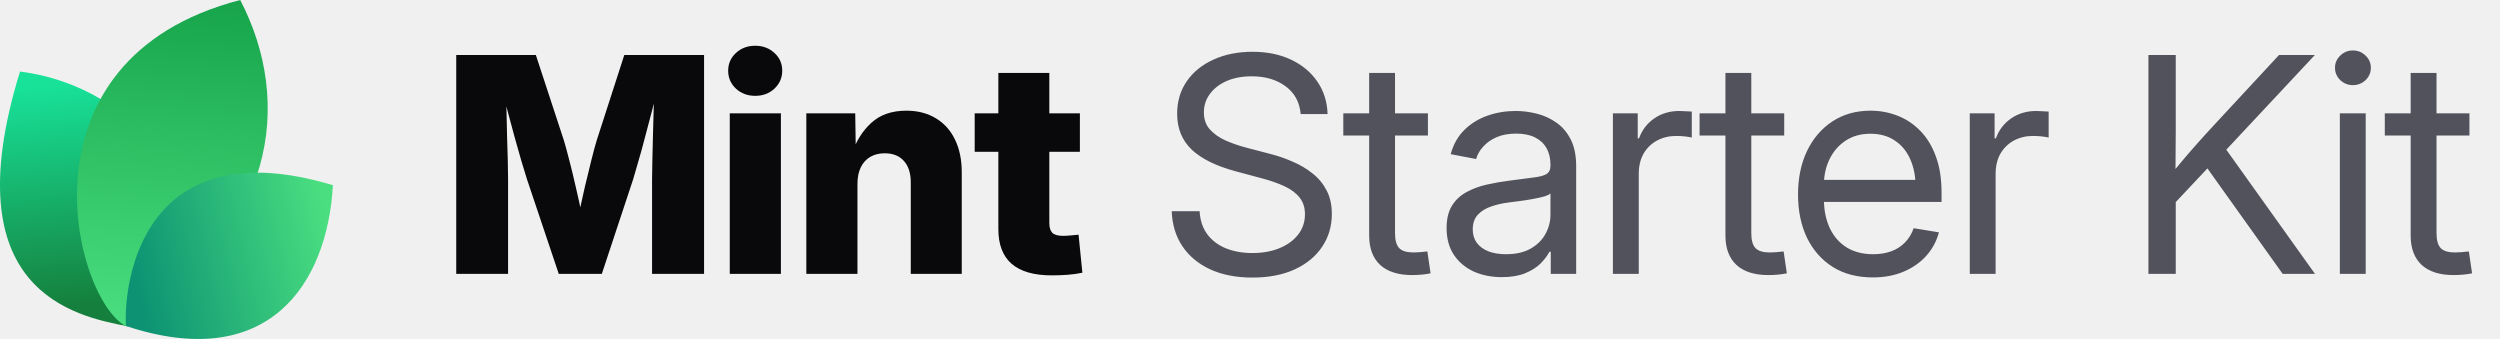
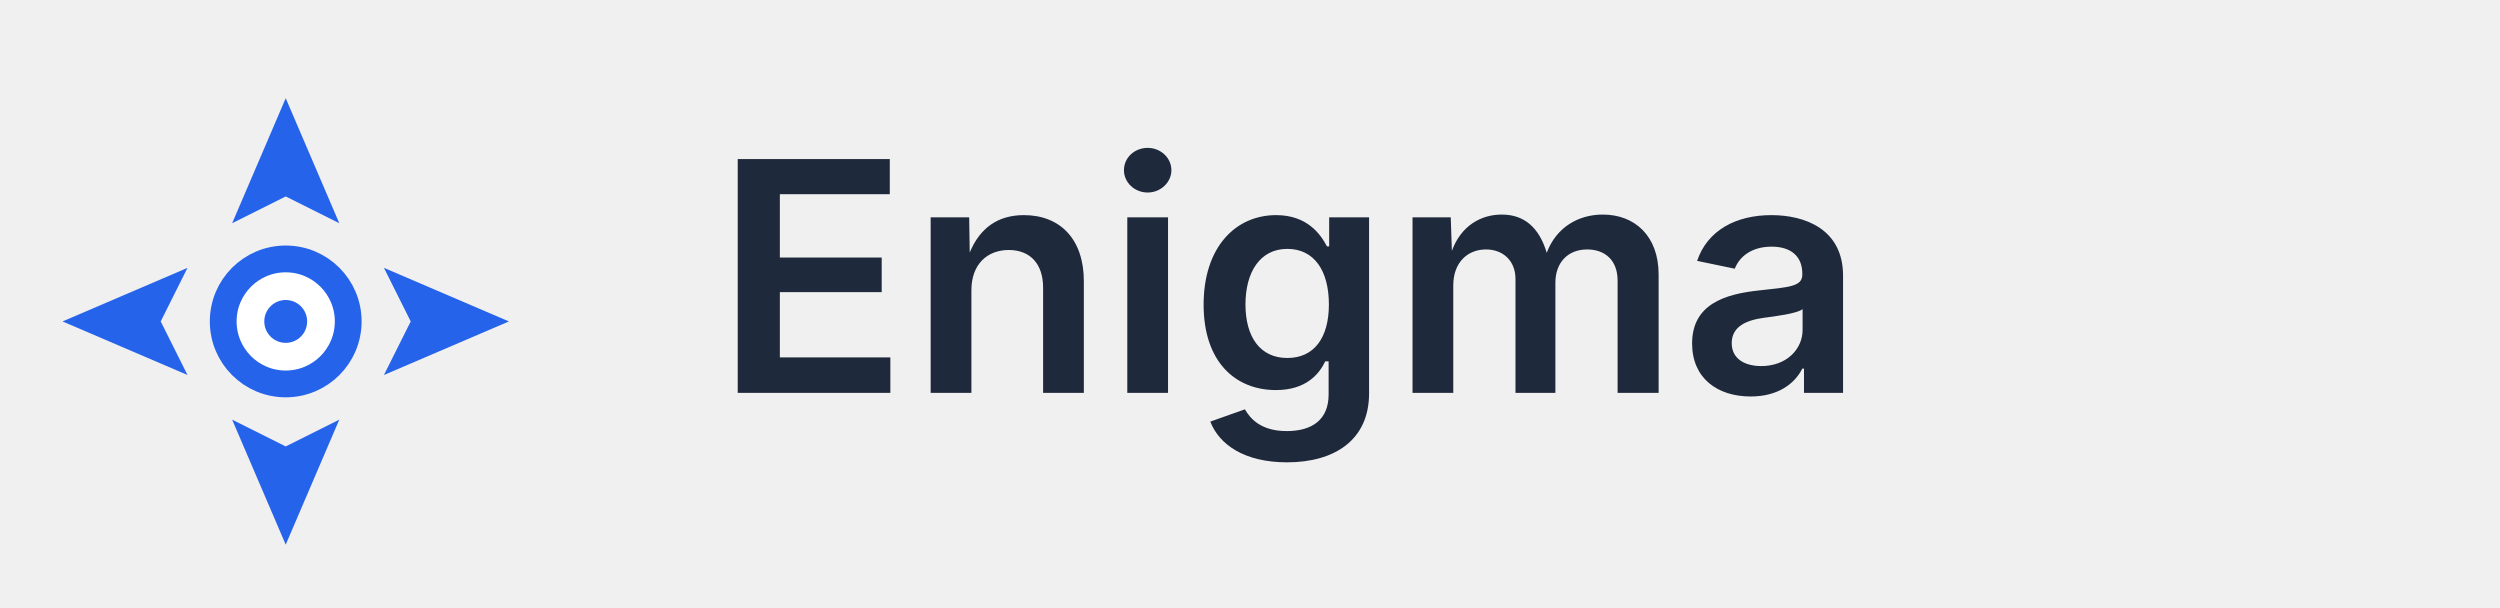
- <svg xmlns="http://www.w3.org/2000/svg" width="177" height="24" viewBox="0 0 177 24" fill="none">
-   <path d="M9.061 23.108C5.268 22.377 -3.391 20.627 1.417 5.064C9.634 6.099 16.973 14.064 9.061 23.108Z" fill="url(#paint0_linear_17557_2020)" />
-   <path d="M8.919 23.094C5.276 21.222 0.784 4.209 17.007 0C20.757 7.193 19.621 16.545 8.919 23.094Z" fill="url(#paint1_linear_17557_2020)" />
-   <path d="M8.914 23.079C8.735 19.882 10.159 9.085 23.57 13.111C23.181 20.123 18.984 26.418 8.914 23.079Z" fill="url(#paint2_linear_17557_2020)" />
-   <path d="M32.301 19.392V3.894H37.938L39.925 9.948C40.036 10.315 40.164 10.787 40.31 11.362C40.462 11.938 40.611 12.552 40.757 13.204C40.91 13.855 41.048 14.483 41.173 15.086C41.305 15.682 41.412 16.192 41.495 16.615H40.695C40.771 16.192 40.871 15.682 40.996 15.086C41.128 14.49 41.267 13.866 41.412 13.214C41.565 12.562 41.714 11.948 41.86 11.373C42.005 10.79 42.133 10.315 42.244 9.948L44.2 3.894H49.848V19.392H46.166V12.704C46.166 12.357 46.173 11.917 46.187 11.383C46.2 10.849 46.214 10.27 46.228 9.646C46.249 9.022 46.266 8.391 46.28 7.753C46.301 7.115 46.311 6.519 46.311 5.964H46.623C46.485 6.561 46.332 7.181 46.166 7.826C45.999 8.471 45.833 9.102 45.666 9.719C45.507 10.336 45.351 10.901 45.198 11.414C45.053 11.928 44.928 12.357 44.824 12.704L42.608 19.392H39.561L37.314 12.704C37.203 12.357 37.072 11.928 36.919 11.414C36.773 10.901 36.614 10.34 36.441 9.729C36.274 9.112 36.104 8.481 35.931 7.836C35.764 7.192 35.608 6.567 35.463 5.964H35.827C35.834 6.512 35.844 7.105 35.858 7.743C35.872 8.374 35.886 9.005 35.9 9.636C35.92 10.26 35.938 10.839 35.952 11.373C35.965 11.907 35.972 12.351 35.972 12.704V19.392H32.301ZM51.668 19.392V8.024H55.288V19.392H51.668ZM53.468 6.786C52.927 6.786 52.473 6.616 52.105 6.276C51.738 5.93 51.554 5.507 51.554 5.007C51.554 4.508 51.738 4.088 52.105 3.749C52.473 3.409 52.927 3.239 53.468 3.239C54.009 3.239 54.463 3.409 54.83 3.749C55.198 4.082 55.382 4.501 55.382 5.007C55.382 5.507 55.198 5.93 54.83 6.276C54.463 6.616 54.009 6.786 53.468 6.786ZM60.708 13.027V19.392H57.088V8.024H60.551L60.593 10.967H60.281C60.593 10.024 61.061 9.268 61.685 8.7C62.309 8.124 63.138 7.836 64.171 7.836C64.975 7.836 65.672 8.017 66.262 8.377C66.851 8.731 67.302 9.234 67.614 9.885C67.933 10.537 68.092 11.307 68.092 12.194V19.392H64.483V12.912C64.483 12.26 64.32 11.754 63.994 11.394C63.675 11.033 63.221 10.853 62.632 10.853C62.25 10.853 61.914 10.936 61.623 11.102C61.332 11.269 61.106 11.515 60.947 11.841C60.787 12.16 60.708 12.555 60.708 13.027ZM76.456 8.024V10.749H69.008V8.024H76.456ZM70.683 5.163H74.292V15.783C74.292 16.102 74.361 16.334 74.5 16.48C74.646 16.625 74.899 16.698 75.259 16.698C75.405 16.698 75.596 16.688 75.831 16.667C76.074 16.646 76.251 16.629 76.362 16.615L76.632 19.309C76.313 19.378 75.963 19.427 75.582 19.455C75.207 19.482 74.836 19.496 74.469 19.496C73.2 19.496 72.25 19.222 71.619 18.674C70.995 18.127 70.683 17.308 70.683 16.22V5.163Z" fill="#09090B" />
-   <path d="M88.667 19.652C87.523 19.652 86.528 19.458 85.682 19.07C84.843 18.681 84.188 18.137 83.716 17.437C83.245 16.736 82.992 15.908 82.957 14.951H84.933C84.968 15.596 85.148 16.14 85.474 16.584C85.8 17.021 86.24 17.354 86.795 17.582C87.35 17.804 87.974 17.915 88.667 17.915C89.388 17.915 90.026 17.801 90.581 17.572C91.143 17.343 91.583 17.024 91.902 16.615C92.228 16.199 92.391 15.717 92.391 15.169C92.391 14.698 92.266 14.306 92.017 13.994C91.767 13.675 91.413 13.408 90.956 13.193C90.498 12.978 89.954 12.787 89.323 12.621L87.502 12.132C86.123 11.765 85.082 11.255 84.382 10.603C83.689 9.944 83.342 9.095 83.342 8.055C83.342 7.174 83.571 6.404 84.028 5.746C84.486 5.087 85.117 4.577 85.921 4.217C86.726 3.849 87.645 3.666 88.678 3.666C89.718 3.666 90.63 3.853 91.413 4.227C92.204 4.602 92.824 5.122 93.275 5.787C93.726 6.446 93.965 7.209 93.993 8.076H92.089C92.013 7.23 91.656 6.574 91.018 6.11C90.387 5.638 89.586 5.403 88.615 5.403C87.95 5.403 87.36 5.513 86.847 5.735C86.341 5.957 85.946 6.262 85.661 6.651C85.377 7.032 85.235 7.469 85.235 7.961C85.235 8.447 85.377 8.849 85.661 9.168C85.946 9.48 86.317 9.74 86.774 9.948C87.232 10.149 87.724 10.319 88.251 10.457L89.884 10.884C90.439 11.023 90.977 11.206 91.496 11.435C92.023 11.657 92.495 11.934 92.911 12.267C93.334 12.593 93.67 12.995 93.92 13.474C94.17 13.945 94.294 14.504 94.294 15.149C94.294 16.015 94.066 16.788 93.608 17.468C93.157 18.148 92.512 18.681 91.673 19.07C90.834 19.458 89.832 19.652 88.667 19.652ZM101.097 8.024V9.594H95.106V8.024H101.097ZM96.937 5.163H98.767V16.521C98.767 17 98.865 17.347 99.059 17.562C99.26 17.77 99.6 17.874 100.078 17.874C100.21 17.874 100.366 17.867 100.546 17.853C100.733 17.832 100.903 17.815 101.056 17.801L101.285 19.351C101.097 19.392 100.886 19.423 100.65 19.444C100.414 19.465 100.189 19.475 99.974 19.475C98.996 19.475 98.244 19.236 97.717 18.758C97.197 18.272 96.937 17.579 96.937 16.677V5.163ZM106.33 19.621C105.595 19.621 104.932 19.489 104.343 19.226C103.754 18.955 103.285 18.564 102.939 18.05C102.592 17.53 102.419 16.896 102.419 16.147C102.419 15.495 102.547 14.965 102.804 14.556C103.06 14.146 103.403 13.828 103.833 13.599C104.263 13.363 104.742 13.186 105.269 13.068C105.796 12.95 106.333 12.857 106.881 12.787C107.574 12.69 108.132 12.617 108.555 12.569C108.978 12.52 109.287 12.441 109.481 12.33C109.675 12.212 109.772 12.014 109.772 11.737V11.654C109.772 11.203 109.679 10.815 109.492 10.489C109.311 10.163 109.041 9.91 108.68 9.729C108.32 9.549 107.872 9.459 107.338 9.459C106.805 9.459 106.34 9.546 105.945 9.719C105.556 9.892 105.241 10.118 104.998 10.395C104.755 10.665 104.593 10.953 104.509 11.258L102.71 10.915C102.897 10.222 103.22 9.65 103.677 9.199C104.135 8.748 104.679 8.412 105.31 8.19C105.941 7.968 106.607 7.857 107.307 7.857C107.8 7.857 108.295 7.92 108.795 8.044C109.301 8.169 109.765 8.381 110.188 8.679C110.611 8.97 110.951 9.369 111.208 9.875C111.464 10.374 111.593 11.005 111.593 11.768V19.392H109.793V17.822H109.7C109.568 18.085 109.363 18.359 109.086 18.643C108.809 18.921 108.444 19.153 107.994 19.34C107.543 19.527 106.988 19.621 106.33 19.621ZM106.621 17.998C107.321 17.998 107.904 17.867 108.368 17.603C108.84 17.333 109.19 16.986 109.419 16.563C109.654 16.133 109.772 15.682 109.772 15.211V13.692C109.703 13.769 109.554 13.841 109.325 13.911C109.096 13.973 108.829 14.032 108.524 14.088C108.226 14.143 107.921 14.192 107.609 14.233C107.304 14.275 107.033 14.309 106.798 14.337C106.354 14.393 105.938 14.49 105.549 14.628C105.168 14.76 104.86 14.954 104.624 15.211C104.388 15.467 104.27 15.811 104.27 16.241C104.27 16.615 104.367 16.934 104.561 17.198C104.762 17.461 105.04 17.662 105.393 17.801C105.747 17.933 106.156 17.998 106.621 17.998ZM114.193 19.392V8.024H115.951V9.792H116.045C116.253 9.209 116.61 8.741 117.116 8.388C117.622 8.034 118.219 7.857 118.905 7.857C119.058 7.857 119.217 7.864 119.384 7.878C119.55 7.885 119.682 7.892 119.779 7.899V9.74C119.716 9.719 119.578 9.695 119.363 9.667C119.155 9.639 118.922 9.625 118.666 9.625C118.174 9.625 117.726 9.733 117.324 9.948C116.922 10.163 116.603 10.471 116.367 10.874C116.138 11.276 116.024 11.758 116.024 12.319V19.392H114.193ZM126.322 8.024V9.594H120.33V8.024H126.322ZM122.161 5.163H123.992V16.521C123.992 17 124.089 17.347 124.283 17.562C124.484 17.77 124.824 17.874 125.302 17.874C125.434 17.874 125.59 17.867 125.77 17.853C125.958 17.832 126.127 17.815 126.28 17.801L126.509 19.351C126.322 19.392 126.11 19.423 125.874 19.444C125.639 19.465 125.413 19.475 125.198 19.475C124.221 19.475 123.468 19.236 122.941 18.758C122.421 18.272 122.161 17.579 122.161 16.677V5.163ZM132.604 19.642C131.502 19.642 130.555 19.396 129.765 18.903C128.974 18.404 128.364 17.714 127.934 16.834C127.511 15.946 127.3 14.927 127.3 13.775C127.3 12.611 127.511 11.584 127.934 10.697C128.364 9.802 128.964 9.102 129.734 8.596C130.51 8.089 131.408 7.836 132.428 7.836C133.1 7.836 133.738 7.954 134.341 8.19C134.952 8.426 135.489 8.783 135.954 9.261C136.425 9.74 136.793 10.343 137.056 11.071C137.327 11.792 137.462 12.645 137.462 13.63V14.296H128.433V12.735H136.463L135.631 13.297C135.631 12.541 135.506 11.876 135.257 11.3C135.007 10.725 134.643 10.277 134.165 9.958C133.686 9.632 133.107 9.469 132.428 9.469C131.748 9.469 131.162 9.632 130.67 9.958C130.177 10.284 129.796 10.725 129.526 11.279C129.262 11.827 129.13 12.441 129.13 13.12V14.046C129.13 14.864 129.273 15.572 129.557 16.168C129.841 16.757 130.243 17.211 130.763 17.53C131.283 17.842 131.901 17.998 132.615 17.998C133.093 17.998 133.523 17.929 133.905 17.79C134.293 17.645 134.619 17.433 134.882 17.156C135.153 16.879 135.354 16.546 135.486 16.157L137.275 16.449C137.108 17.08 136.81 17.634 136.38 18.113C135.95 18.591 135.413 18.966 134.768 19.236C134.123 19.507 133.402 19.642 132.604 19.642ZM139.459 19.392V8.024H141.217V9.792H141.311C141.519 9.209 141.876 8.741 142.382 8.388C142.888 8.034 143.485 7.857 144.171 7.857C144.324 7.857 144.483 7.864 144.649 7.878C144.816 7.885 144.948 7.892 145.045 7.899V9.74C144.982 9.719 144.844 9.695 144.629 9.667C144.421 9.639 144.188 9.625 143.932 9.625C143.439 9.625 142.992 9.733 142.59 9.948C142.188 10.163 141.869 10.471 141.633 10.874C141.404 11.276 141.29 11.758 141.29 12.319V19.392H139.459ZM153.429 14.961V12.715C153.783 12.257 154.136 11.82 154.49 11.404C154.844 10.981 155.204 10.565 155.572 10.156C155.939 9.74 156.314 9.327 156.695 8.918L161.355 3.894H163.893L157.277 10.967H157.184L153.429 14.961ZM152.108 19.392V3.894H154.043V9.241L154.022 12.559L154.043 13.505V19.392H152.108ZM161.615 19.392L155.967 11.477L157.173 9.969L163.903 19.392H161.615ZM165.661 19.392V8.024H167.492V19.392H165.661ZM166.587 6.027C166.24 6.027 165.942 5.909 165.692 5.673C165.443 5.43 165.318 5.139 165.318 4.799C165.318 4.459 165.443 4.172 165.692 3.936C165.942 3.693 166.24 3.572 166.587 3.572C166.934 3.572 167.232 3.693 167.482 3.936C167.731 4.172 167.856 4.459 167.856 4.799C167.856 5.139 167.731 5.43 167.482 5.673C167.232 5.909 166.934 6.027 166.587 6.027ZM174.836 8.024V9.594H168.844V8.024H174.836ZM170.675 5.163H172.506V16.521C172.506 17 172.603 17.347 172.797 17.562C172.998 17.77 173.338 17.874 173.816 17.874C173.948 17.874 174.104 17.867 174.284 17.853C174.472 17.832 174.641 17.815 174.794 17.801L175.023 19.351C174.836 19.392 174.624 19.423 174.388 19.444C174.153 19.465 173.927 19.475 173.712 19.475C172.735 19.475 171.982 19.236 171.455 18.758C170.935 18.272 170.675 17.579 170.675 16.677V5.163Z" fill="#52525C" />
-   <defs>
-     <linearGradient id="paint0_linear_17557_2020" x1="3.776" y1="5.916" x2="5.232" y2="21.559" gradientUnits="userSpaceOnUse">
-       <stop stop-color="#18E299" />
-       <stop offset="1" stop-color="#15803D" />
-     </linearGradient>
-     <linearGradient id="paint1_linear_17557_2020" x1="12.171" y1="-0.718" x2="10.19" y2="22.983" gradientUnits="userSpaceOnUse">
-       <stop stop-color="#16A34A" />
-       <stop offset="1" stop-color="#4ADE80" />
-     </linearGradient>
-     <linearGradient id="paint2_linear_17557_2020" x1="23.133" y1="15.353" x2="9.338" y2="18.52" gradientUnits="userSpaceOnUse">
-       <stop stop-color="#4ADE80" />
-       <stop offset="1" stop-color="#0D9373" />
-     </linearGradient>
-   </defs>
+ <svg xmlns="http://www.w3.org/2000/svg" width="140" height="34" viewBox="0 0 140 30">
+   <path d="M16 3.5 L19 10.5 L16 9 L13 10.5 Z" fill="#2563eb" />
+   <path d="M28.5 16 L21.5 13 L23 16 L21.5 19 Z" fill="#2563eb" />
+   <path d="M16 28.5 L13 21.5 L16 23 L19 21.5 Z" fill="#2563eb" />
+   <path d="M3.5 16 L10.5 19 L9 16 L10.5 13 Z" fill="#2563eb" />
+   <circle cx="16" cy="16" r="3.5" stroke-width="1.5" fill="#ffffff" stroke="#2563eb" />
+   <circle cx="16" cy="16" r="1.2" fill="#2563eb" />
+   <text x="40" y="20" font-family="system-ui, -apple-system, sans-serif" font-size="18" font-weight="600" fill="#1e293b">Enigma</text>
</svg>
